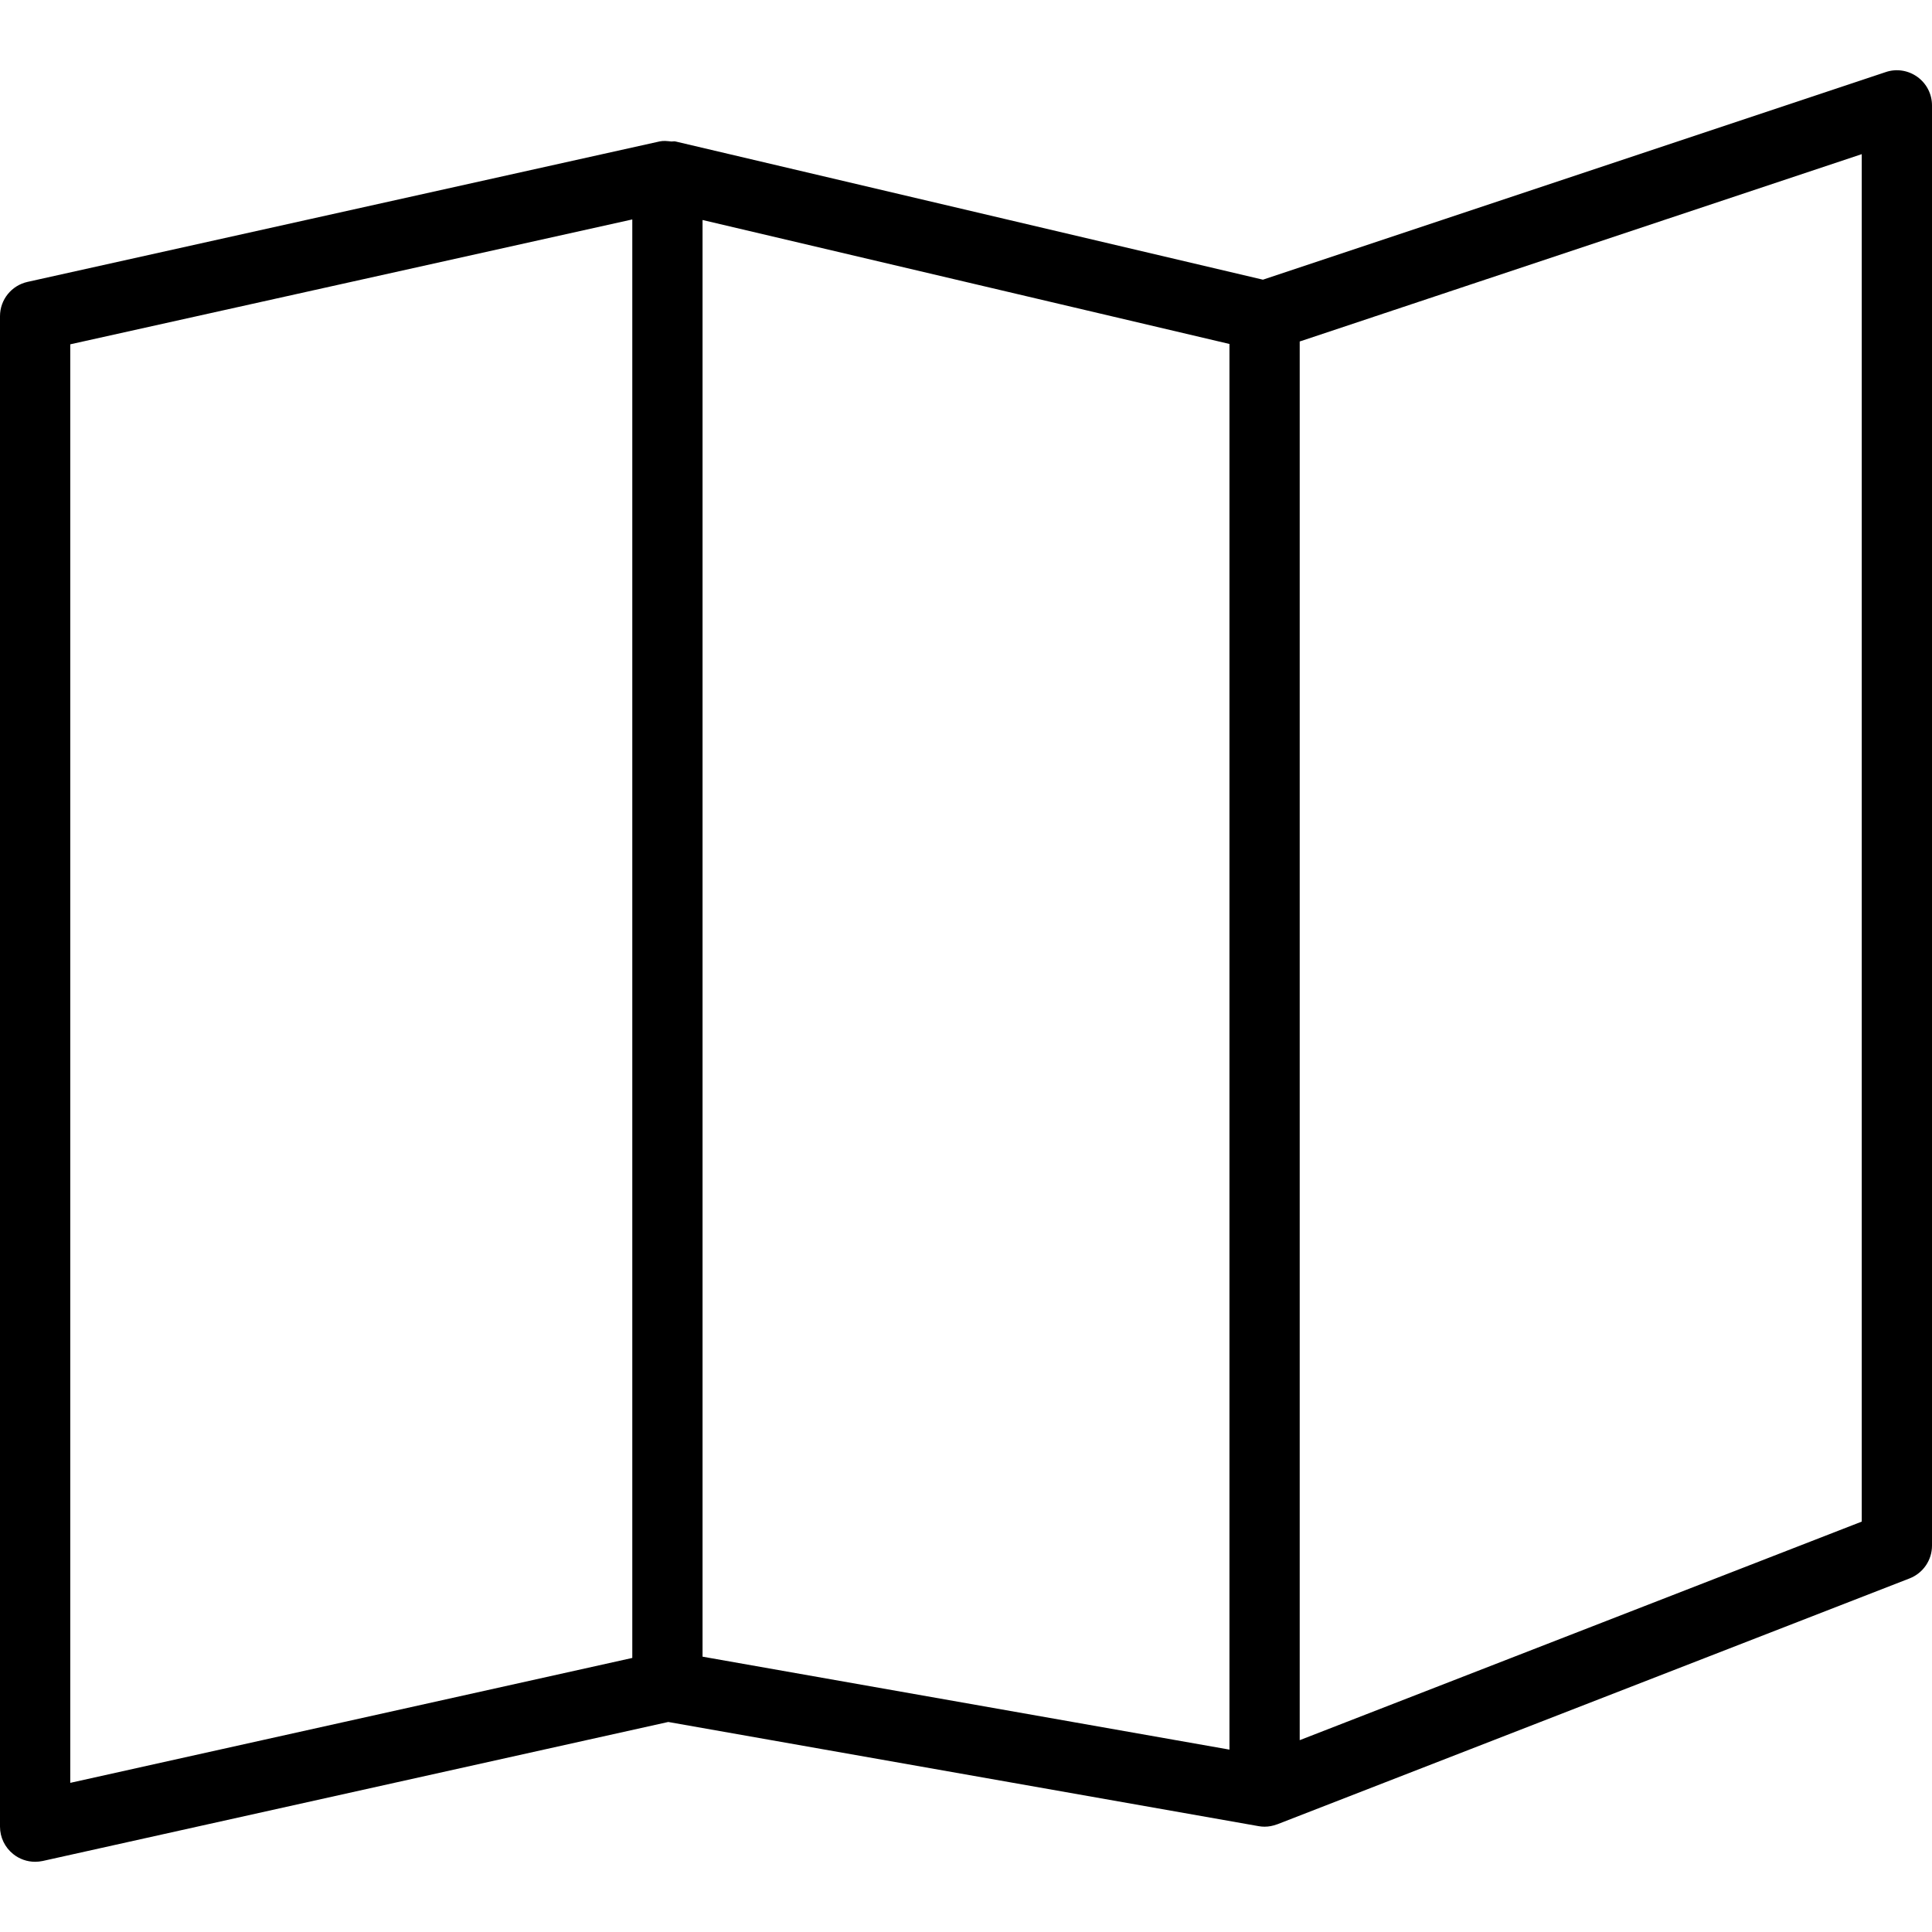
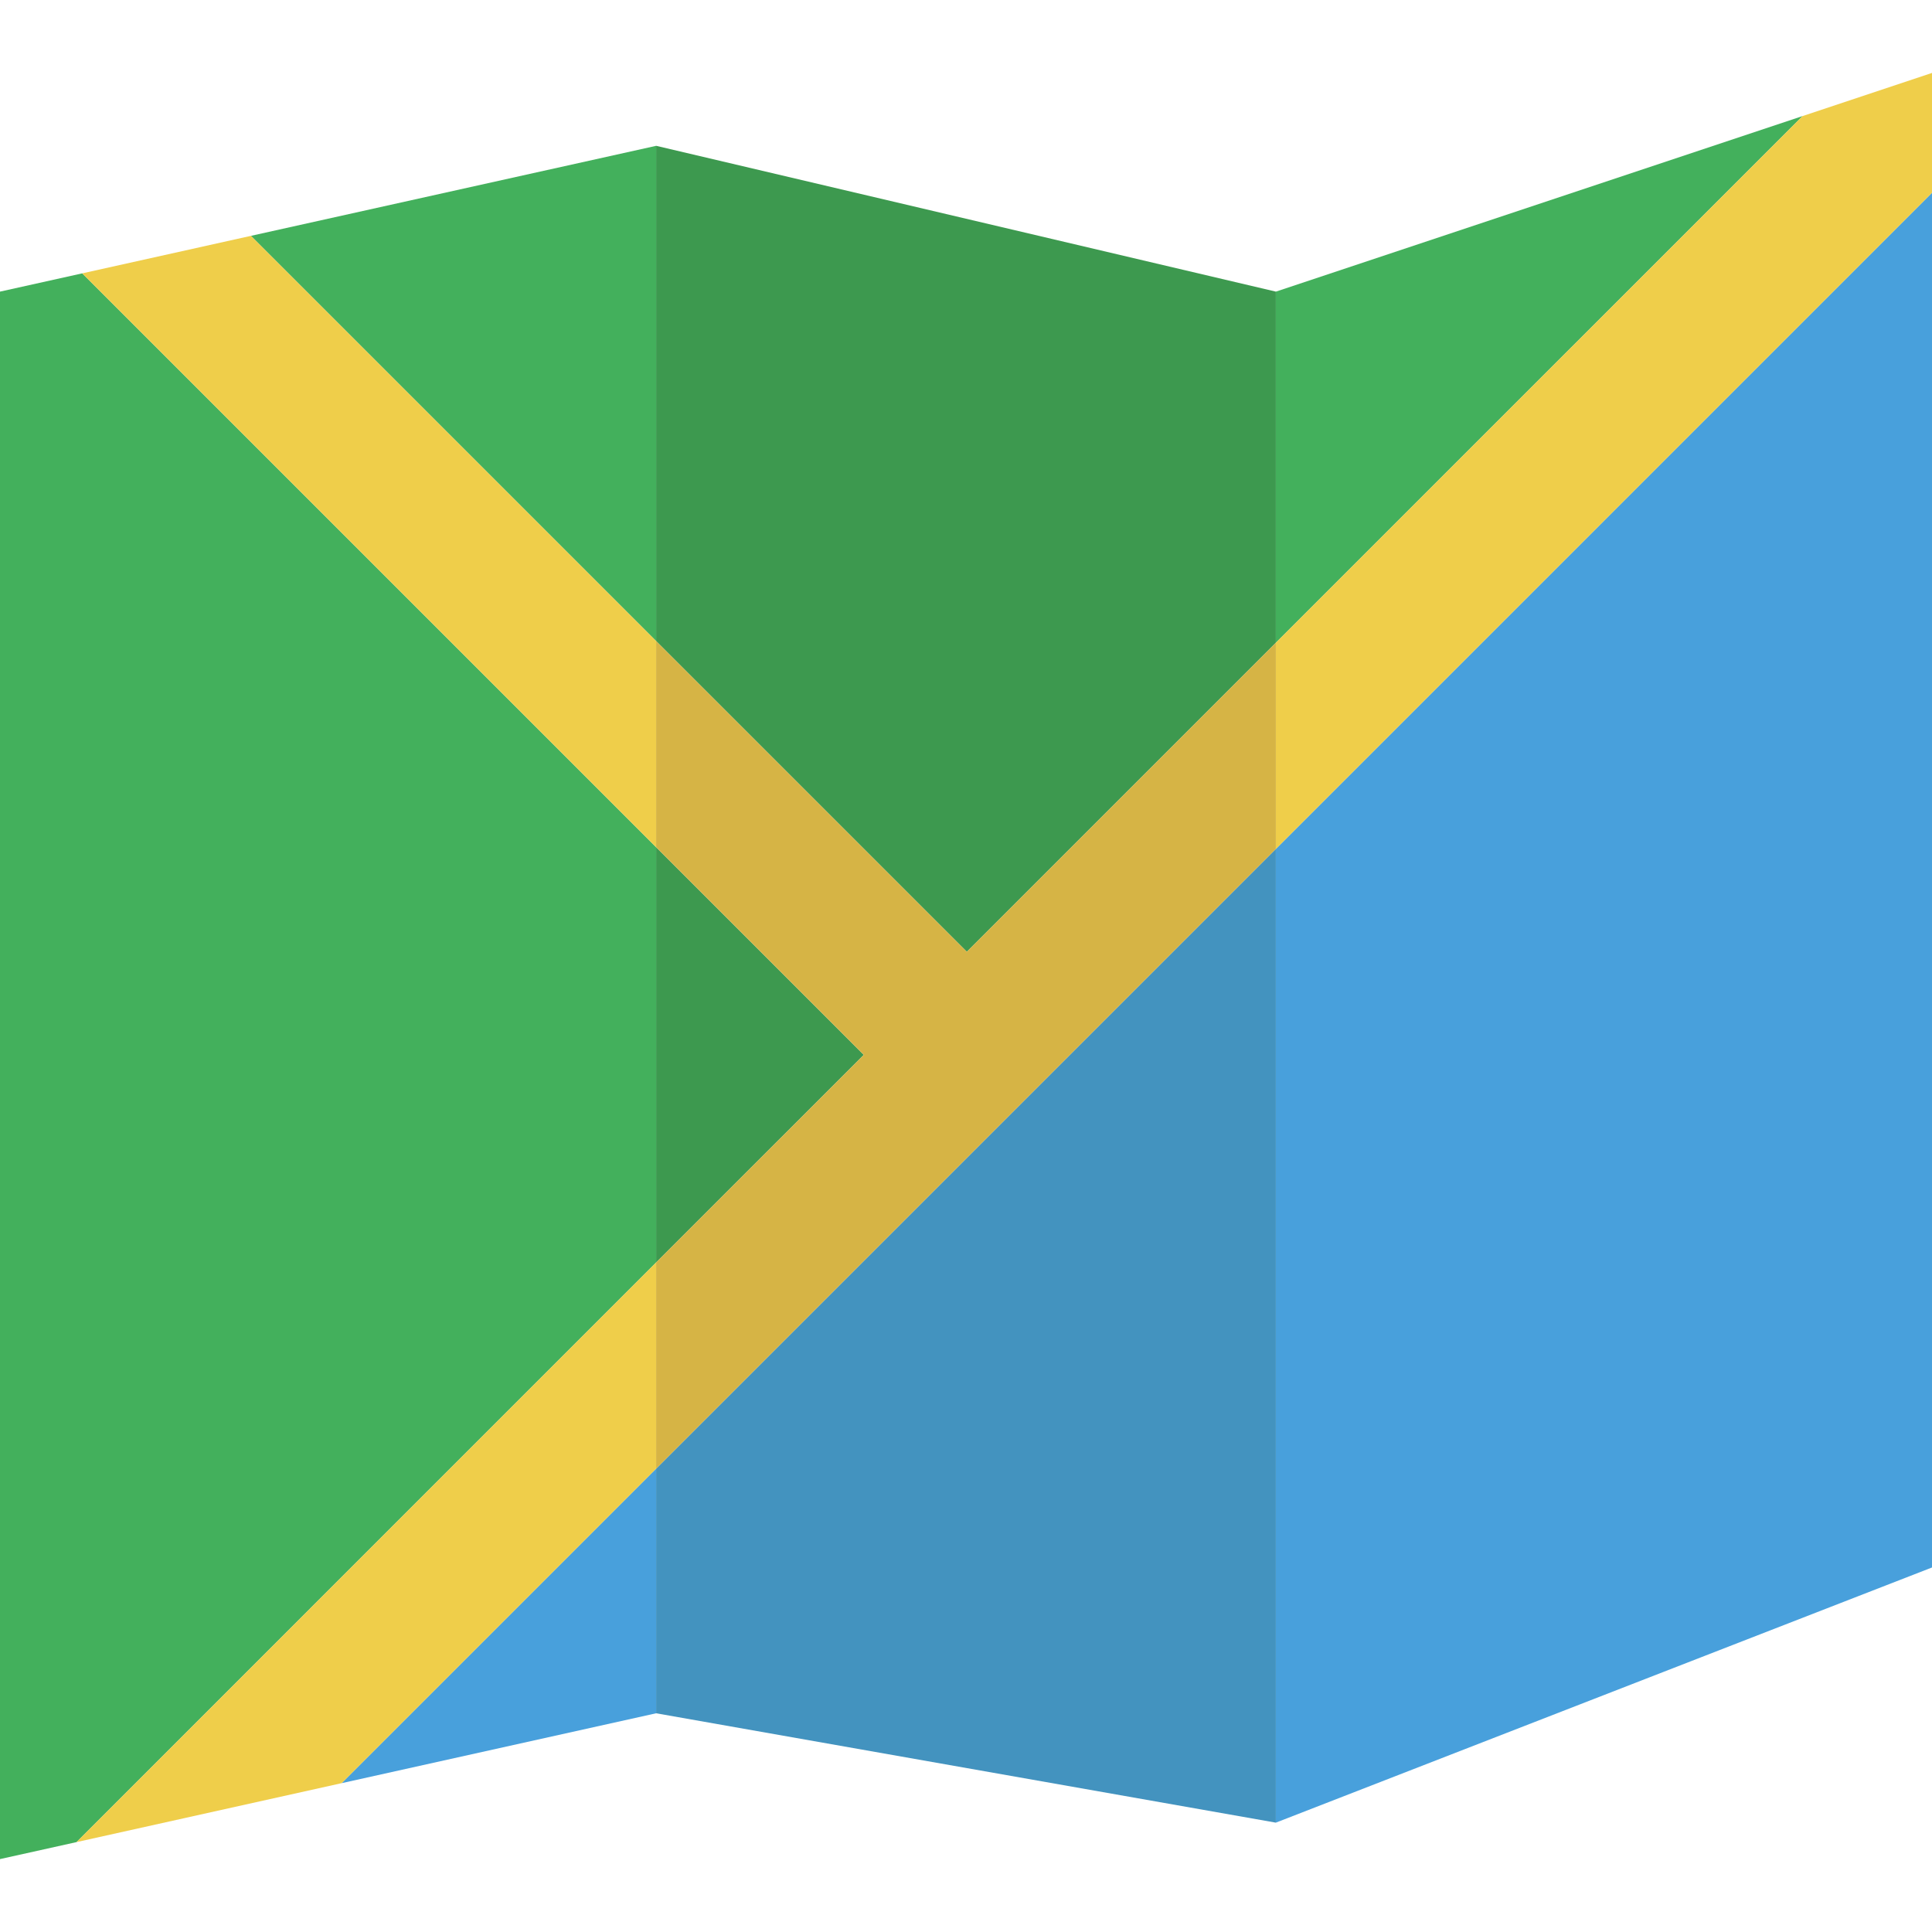
- <svg xmlns="http://www.w3.org/2000/svg" version="1.1" id="Capa_1" x="0px" y="0px" viewBox="0 0 55 55" style="enable-background:new 0 0 55 55;" xml:space="preserve">
-   <path d="M54.584,2.189c-0.261-0.188-0.597-0.241-0.901-0.137l-17.73,5.91L19.229,4.027c-0.042-0.01-0.083,0.004-0.125,0  c-0.107-0.011-0.214-0.025-0.321-0.002l-18,4C0.326,8.127,0,8.532,0,9.001v43c0,0.304,0.138,0.59,0.375,0.78  c0.179,0.144,0.4,0.22,0.625,0.22c0.072,0,0.145-0.008,0.217-0.023l17.807-3.957l16.802,2.965c0.058,0.011,0.116,0.016,0.174,0.016  c0.121,0,0.24-0.024,0.352-0.066c0.003-0.001,0.007,0,0.01-0.002l18-7C54.747,44.783,55,44.413,55,44.001v-41  C55,2.679,54.846,2.378,54.584,2.189z M2,9.802l16-3.555v40.951L2,50.754V9.802z M20,6.263l15,3.529v40.016l-15-2.646V6.263z   M53,43.317l-16,6.222V9.721l16-5.333V43.317z" />
+ <svg xmlns="http://www.w3.org/2000/svg" version="1.1" id="Capa_1" x="0px" y="0px" viewBox="0 0 53 53" style="enable-background:new 0 0 53 53;" xml:space="preserve">
+   <polygon style="fill:#43B05C;" points="18,23.243 2.256,7.499 0,8 0,51 2.099,50.534 18,34.632 " />
+   <polygon style="fill:#48A0DC;" points="9.372,48.917 18,47 18,40.289 " />
+   <polygon style="fill:#43B05C;" points="18,4 6.884,6.47 18,17.586 " />
+   <polygon style="fill:#43B05C;" points="49.449,3.184 35,8 35,17.632 " />
+   <polygon style="fill:#48A0DC;" points="35,23.289 35,50 53,43 53,5.289 " />
+   <polygon style="fill:#3D994F;" points="26.523,26.109 35,17.632 35,8 18,4 18,17.586 " />
+   <polygon style="fill:#3D994F;" points="18,23.243 18,34.632 23.695,28.938 " />
+   <polygon style="fill:#4393BF;" points="18,40.289 18,47 35,50 35,23.289 " />
+   <polygon style="fill:#EFCE4A;" points="18,17.586 6.884,6.47 2.256,7.499 18,23.243 " />
+   <polygon style="fill:#EFCE4A;" points="18,34.632 2.099,50.534 9.372,48.917 18,40.289 " />
+   <polygon style="fill:#EFCE4A;" points="35,23.289 53,5.289 53,2 49.449,3.184 35,17.632 " />
+   <polygon style="fill:#D6B445;" points="26.523,26.109 18,17.586 18,23.243 23.695,28.938 18,34.632 18,40.289 35,23.289 35,17.632   " />
  <g>
</g>
  <g>
</g>
  <g>
</g>
  <g>
</g>
  <g>
</g>
  <g>
</g>
  <g>
</g>
  <g>
</g>
  <g>
</g>
  <g>
</g>
  <g>
</g>
  <g>
</g>
  <g>
</g>
  <g>
</g>
  <g>
</g>
</svg>
